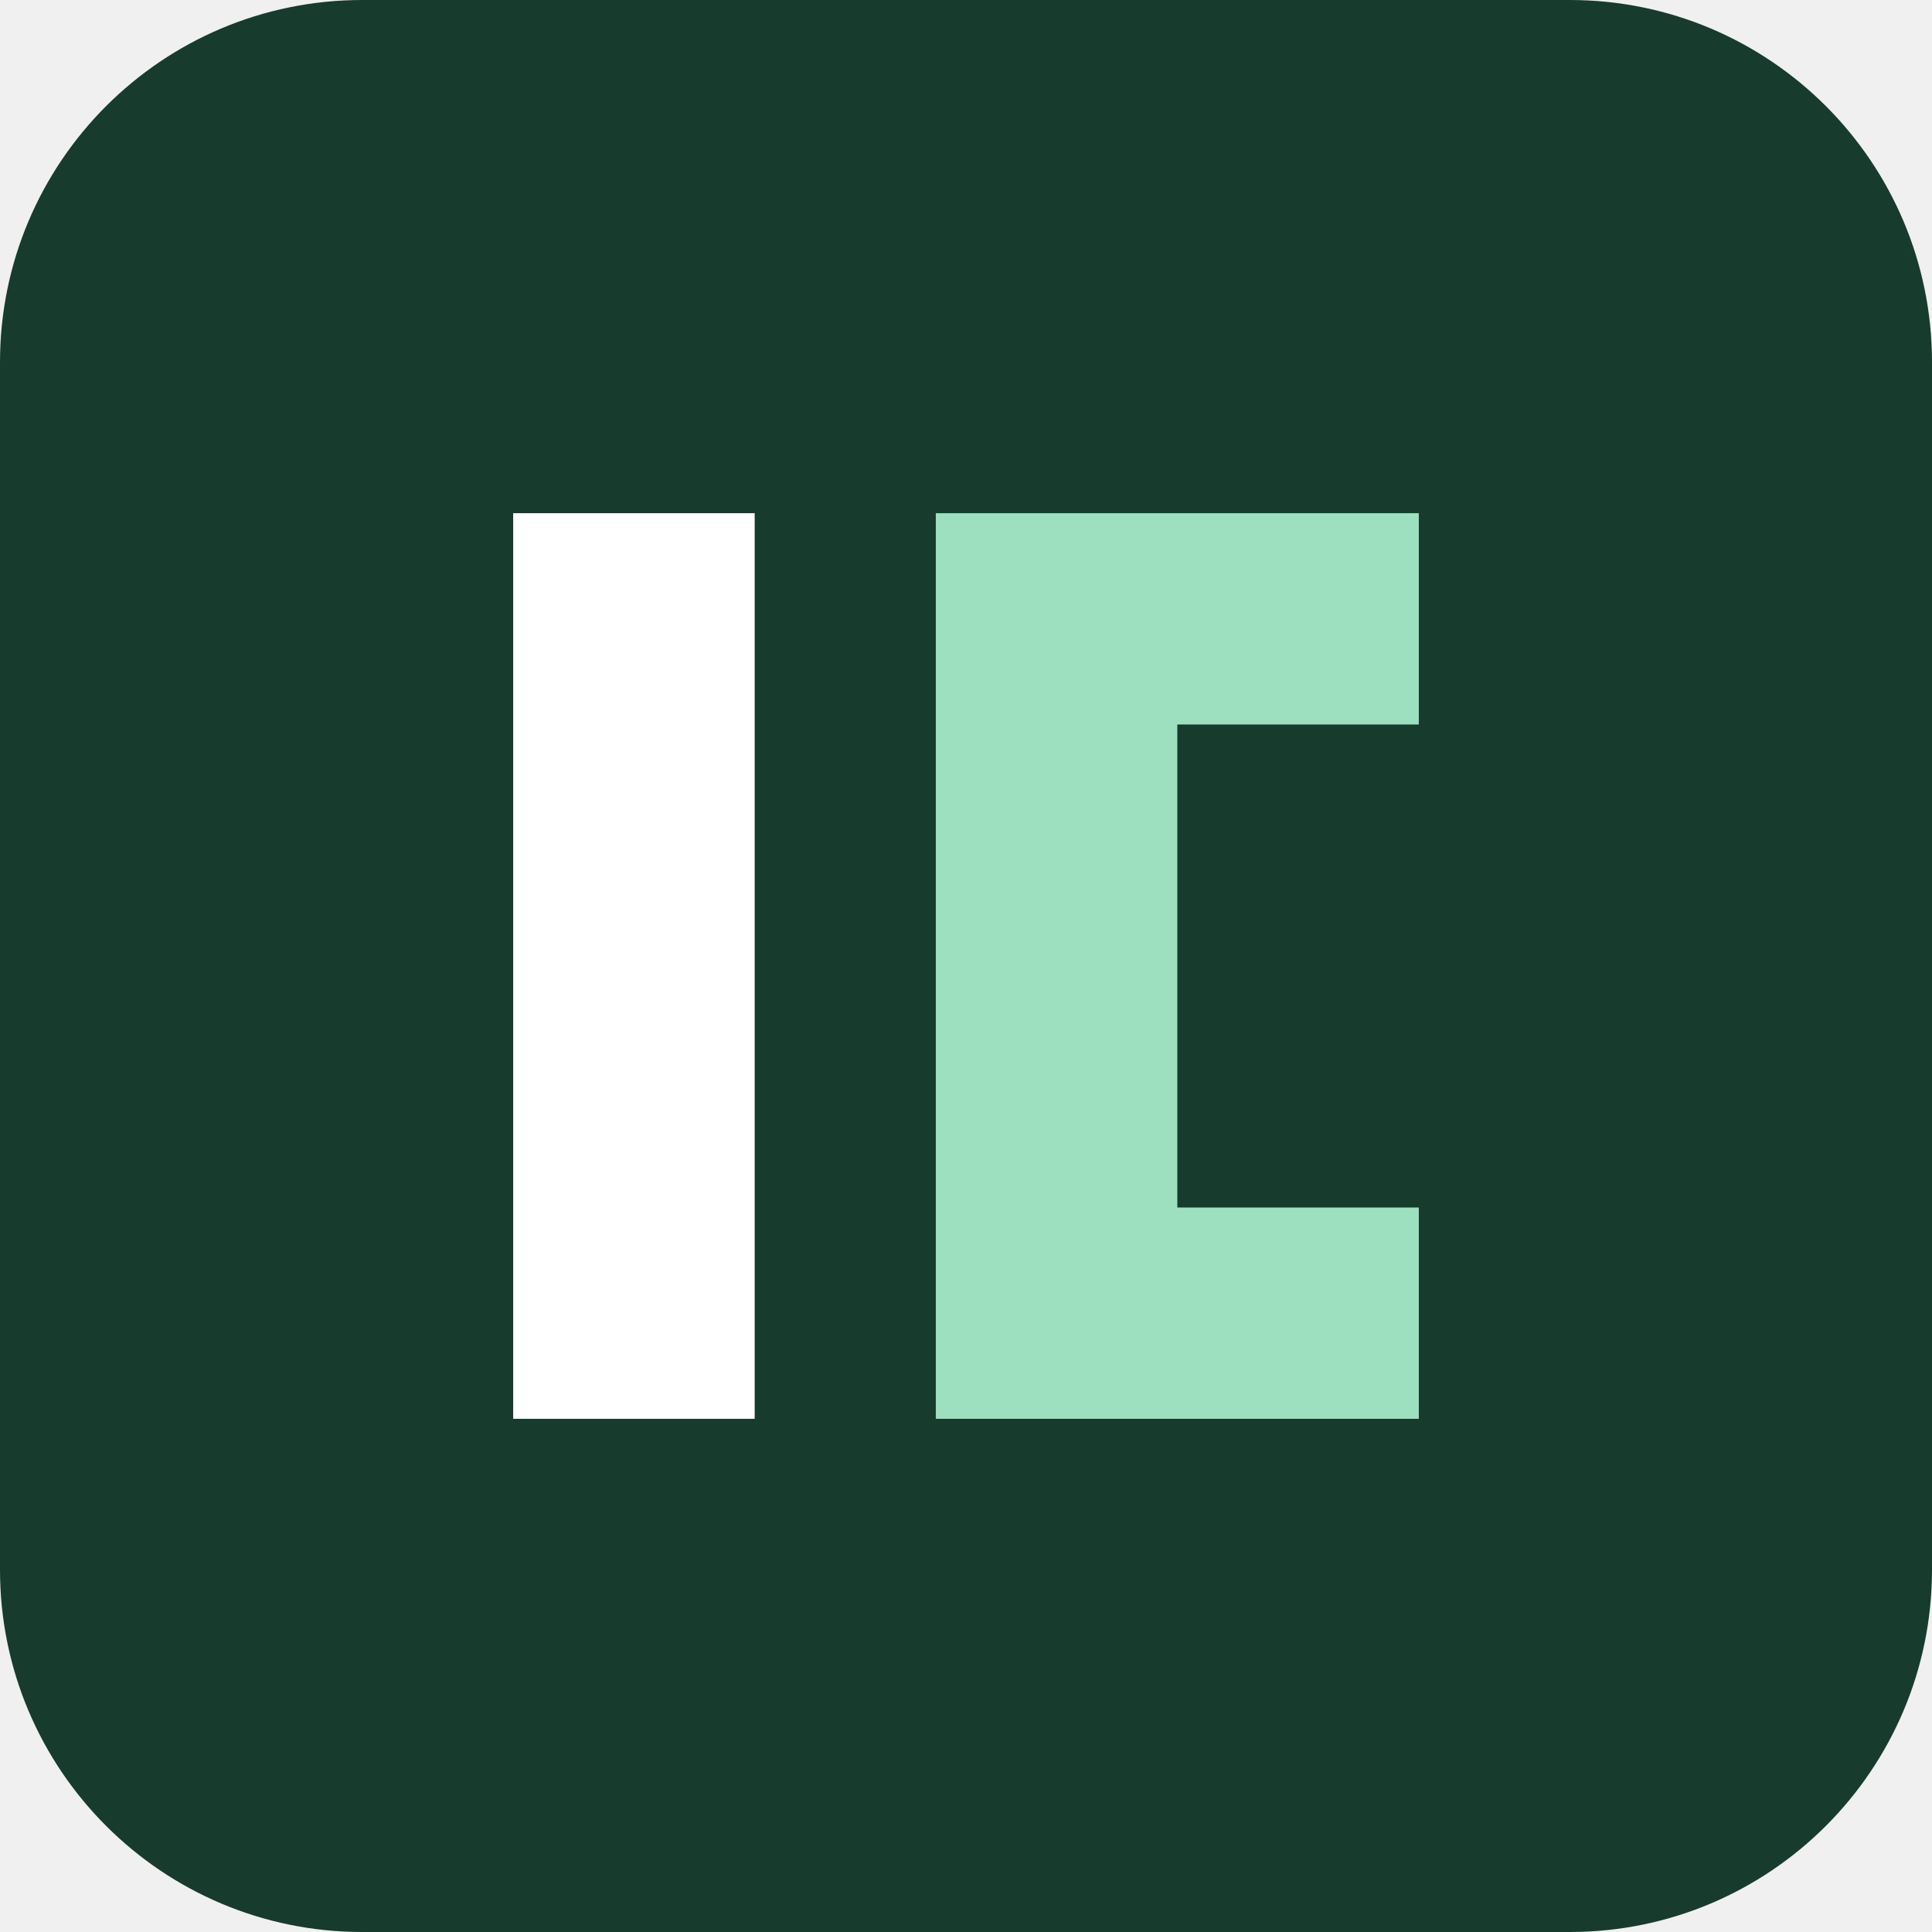
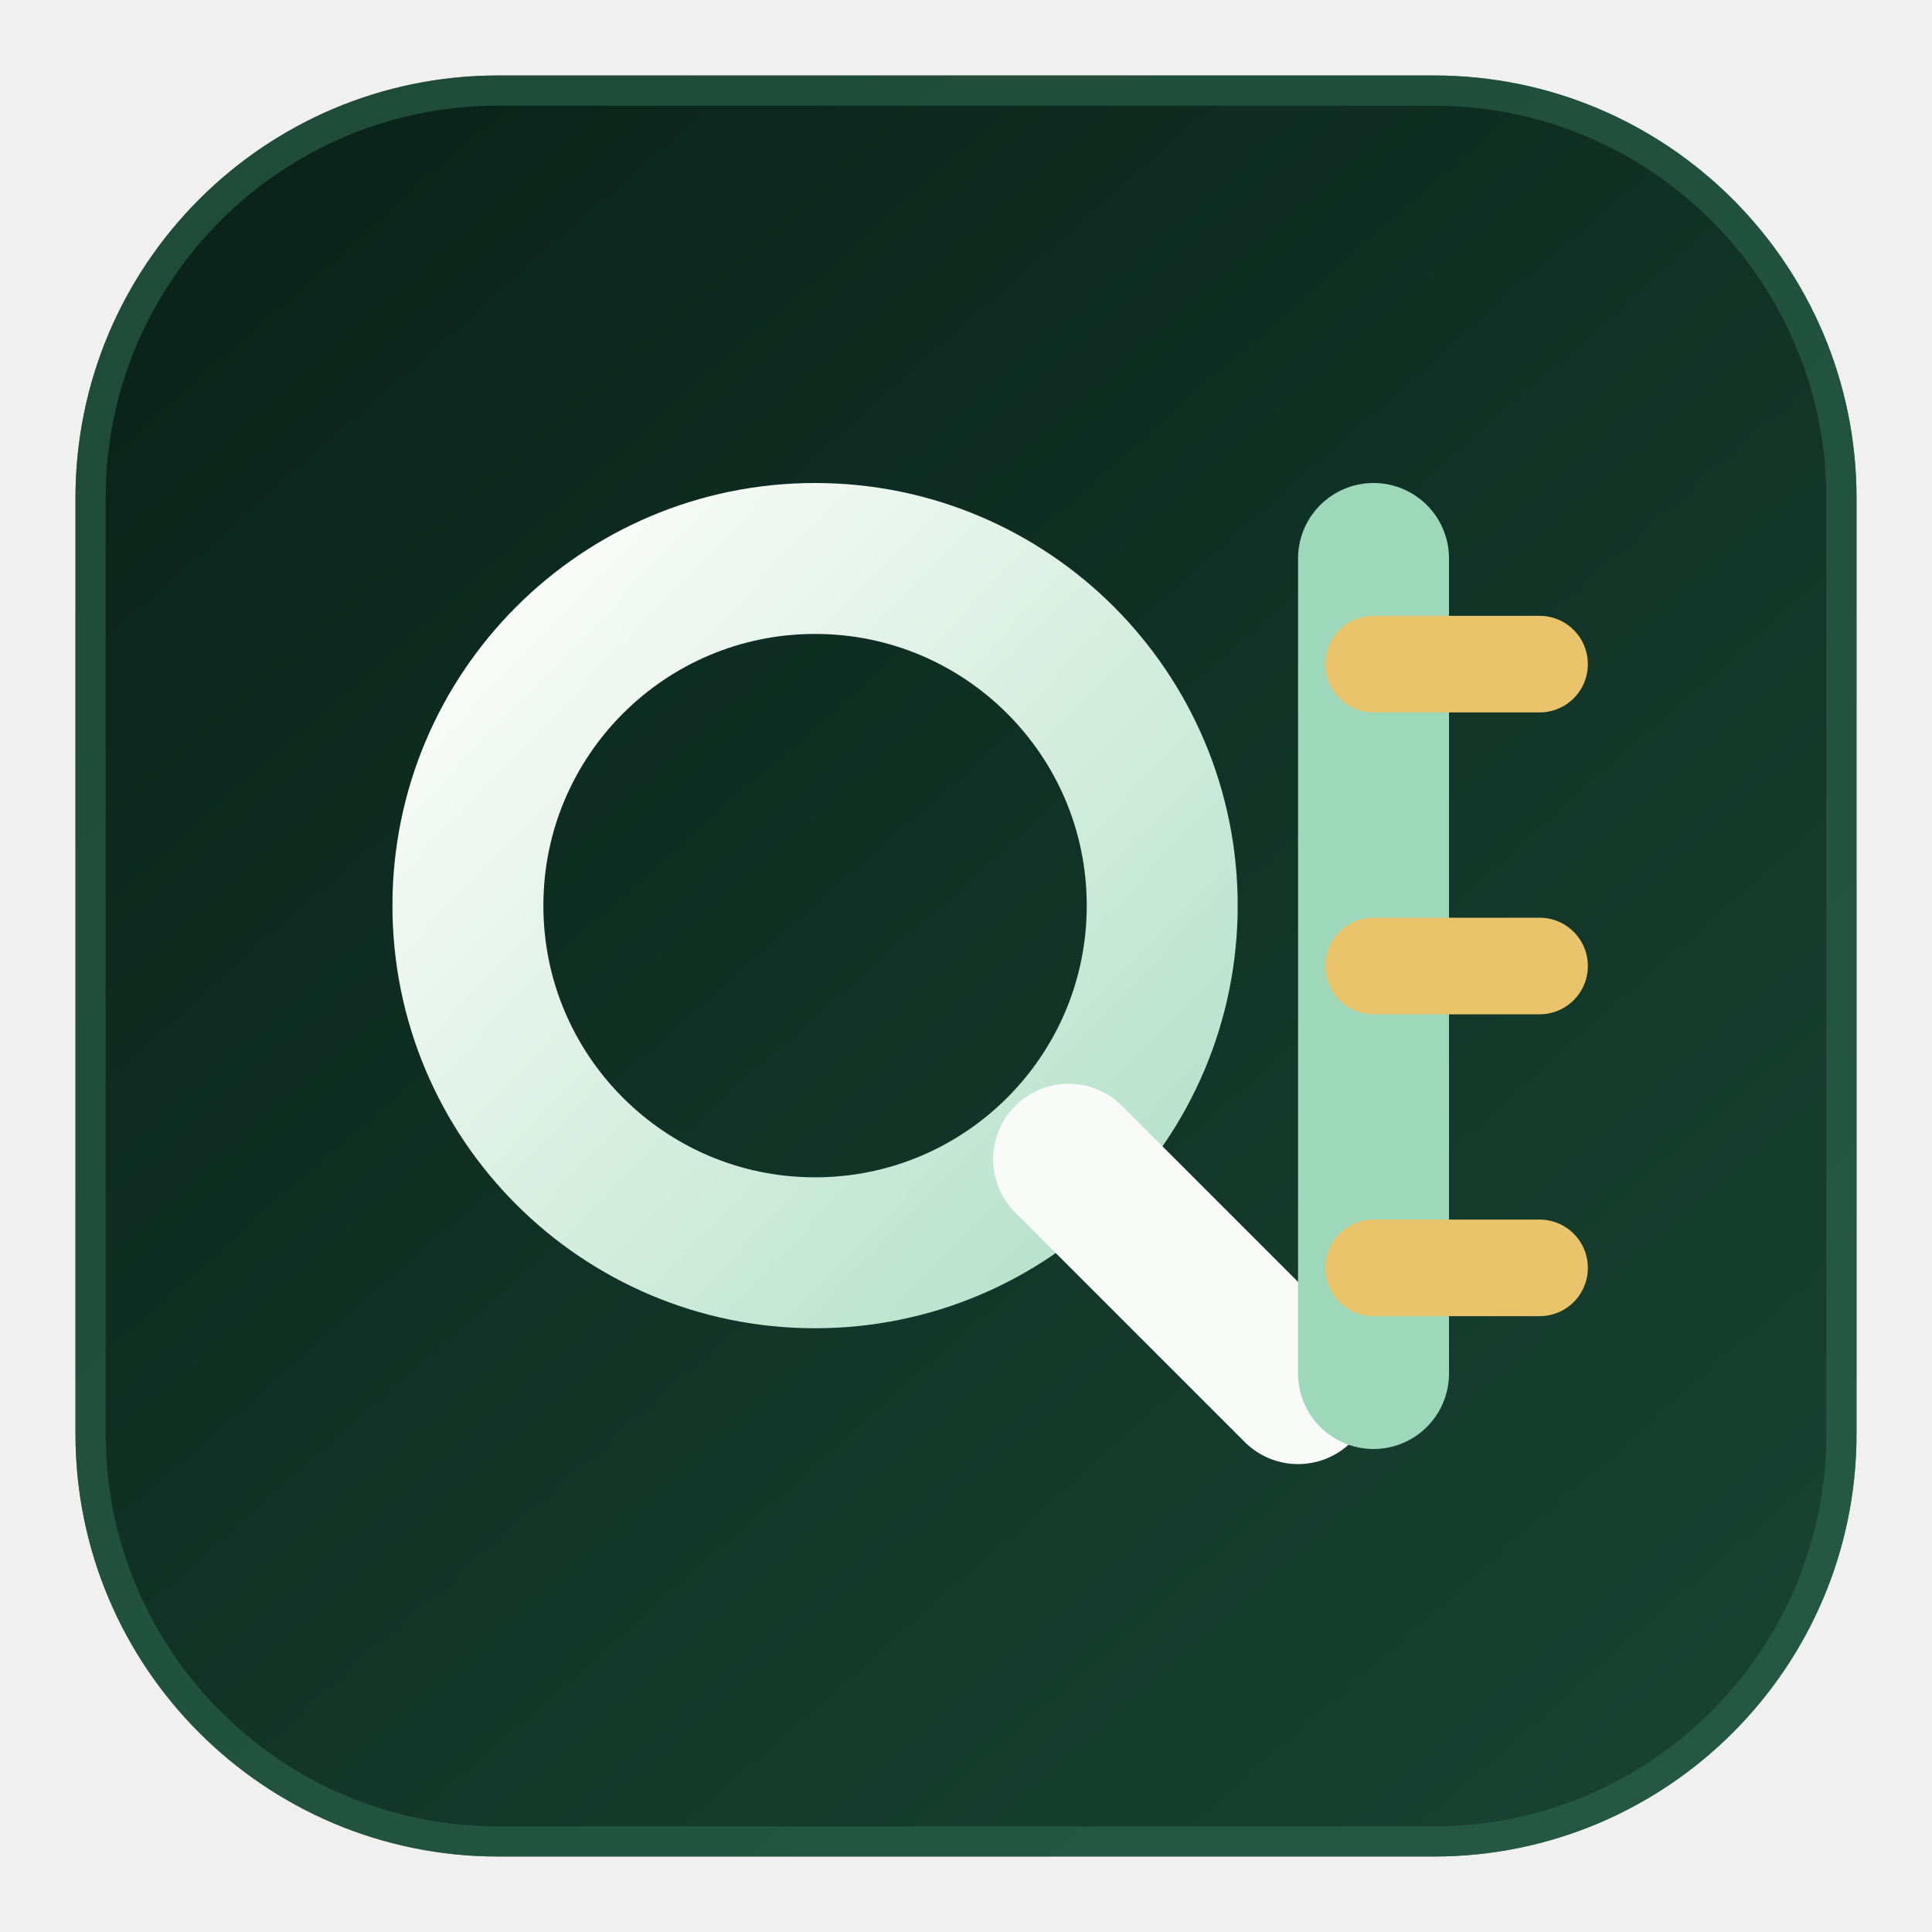
- <svg xmlns="http://www.w3.org/2000/svg" viewBox="0 0 64 64">
-   <rect width="64" height="64" rx="12" fill="#173c2d" />
-   <path d="M17 17h8v30h-8z" fill="#fff" />
-   <path d="M31 17h16v7h-8v16h8v7H31z" fill="#9ce0c0" />
+ <svg xmlns="http://www.w3.org/2000/svg" viewBox="0 0 64 64" role="img" aria-label="Opportunity Intel mark">
+   <defs>
+     <linearGradient id="bg" x1="10" y1="8" x2="54" y2="58" gradientUnits="userSpaceOnUse">
+       <stop offset="0" stop-color="#0b241b" />
+       <stop offset="1" stop-color="#174232" />
+     </linearGradient>
+     <linearGradient id="accent" x1="19" y1="19" x2="47" y2="46" gradientUnits="userSpaceOnUse">
+       <stop offset="0" stop-color="#f8fbf7" />
+       <stop offset="1" stop-color="#9ed8bb" />
+     </linearGradient>
+   </defs>
+   <rect x="2.5" y="2.5" width="59" height="59" rx="14" fill="url(#bg)" />
+   <rect x="3" y="3" width="58" height="58" rx="13.5" fill="none" stroke="#2f6a52" stroke-opacity=".56" />
+   <circle cx="27" cy="30" r="11.5" fill="none" stroke="url(#accent)" stroke-width="5" stroke-linecap="round" />
+   <path d="M35.4 38.4 43 46" fill="none" stroke="#f8fbf7" stroke-width="5" stroke-linecap="round" />
+   <path d="M45.5 18.5v27" fill="none" stroke="#9ed8bb" stroke-width="5" stroke-linecap="round" />
+   <path d="M45.5 22h5.5M45.5 32h5.5M45.5 42h5.5" fill="none" stroke="#e9c46a" stroke-width="3.2" stroke-linecap="round" />
</svg>
